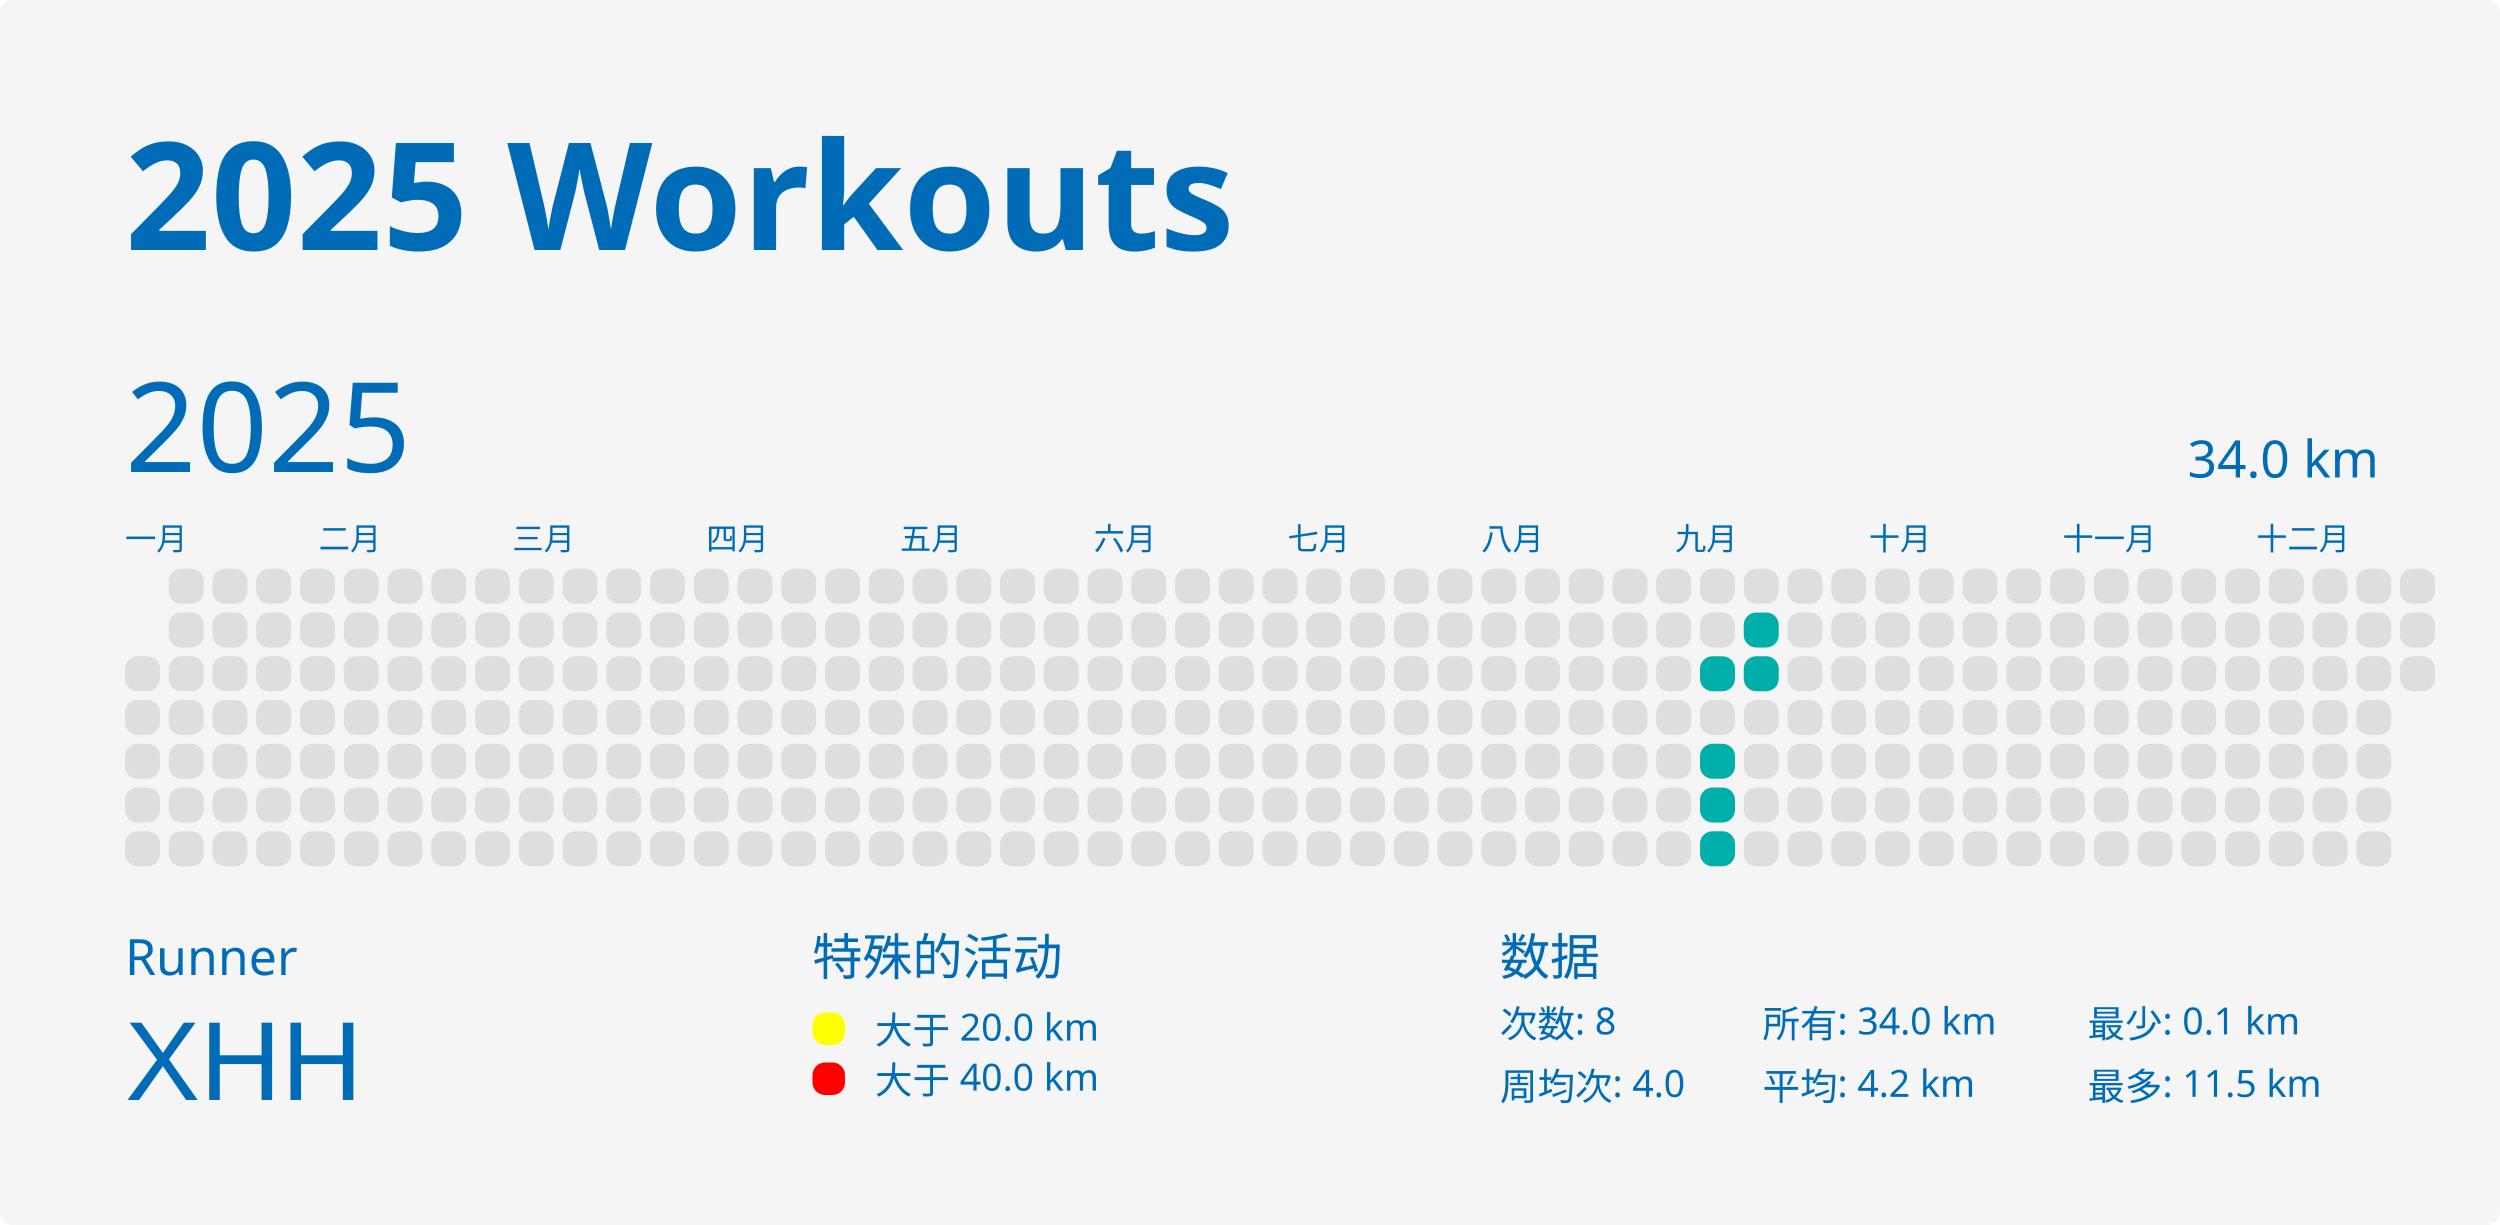
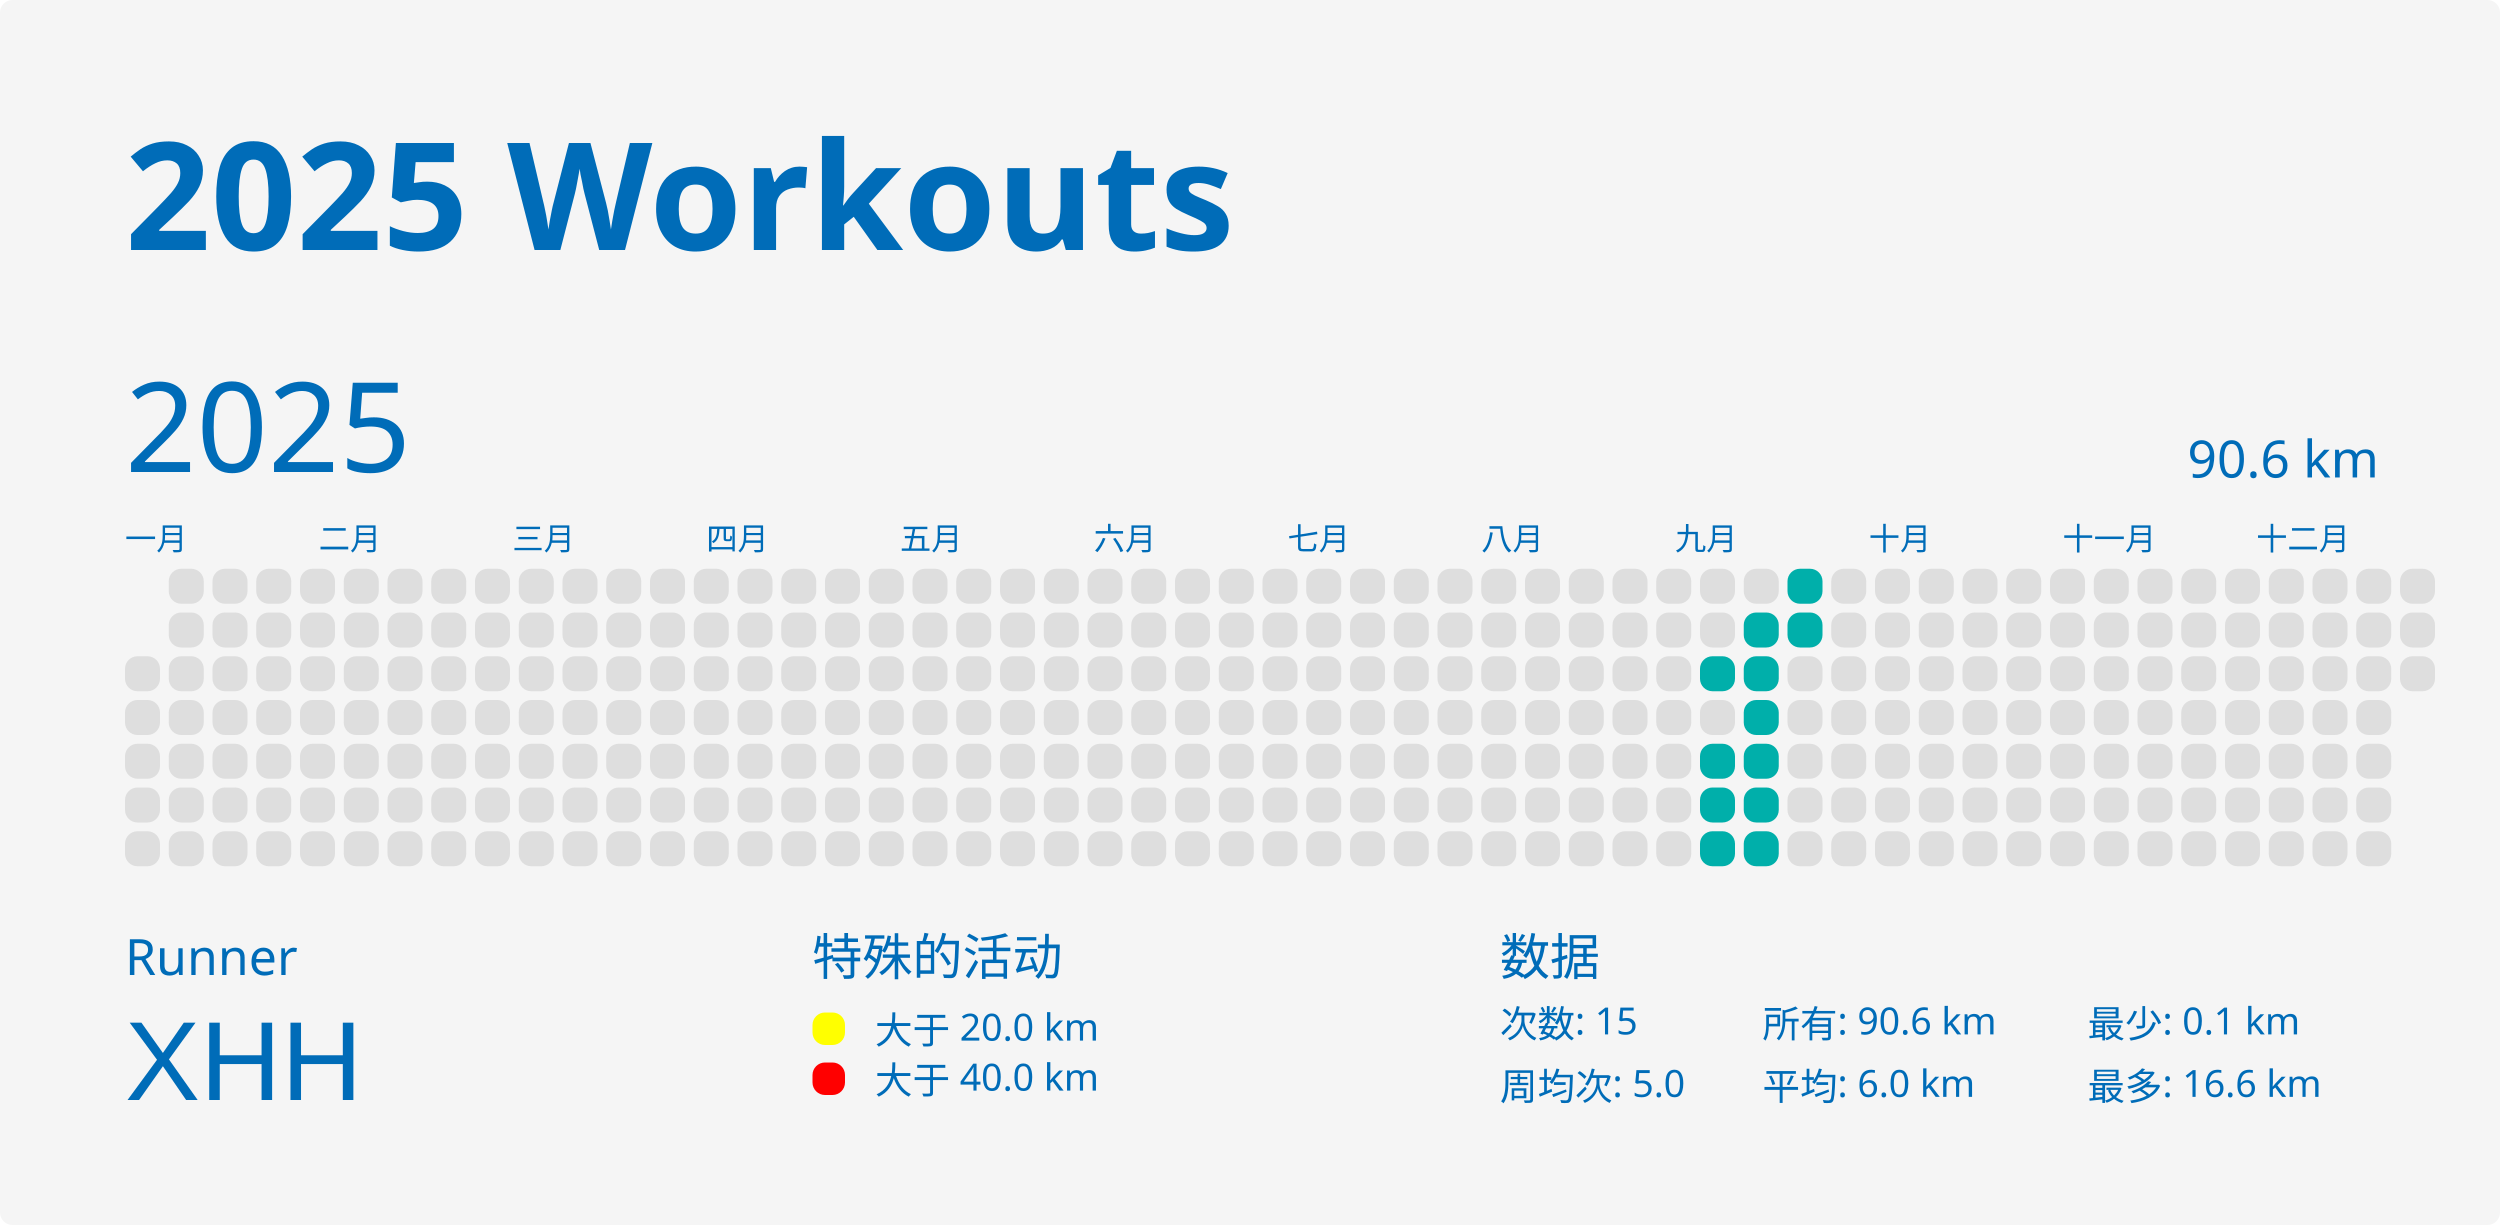
<svg xmlns="http://www.w3.org/2000/svg" baseProfile="full" height="98mm" version="1.1" viewBox="0,0,200,98" width="200mm">
  <defs />
  <rect fill="#f5f5f5" height="98" rx="1" ry="1" width="200" x="0" y="0" />
  <text fill="#006cb8" style="font-size:12px; font-family:MGI-Regular; font-weight:bold;" x="10" y="20">2025 Workouts</text>
  <text fill="#006cb8" style="font-size:4px; font-family:MGI-Regular" x="10" y="78">Runner</text>
  <text fill="#006cb8" style="font-size:9px; font-family:Arial" x="10" y="88">XHH</text>
  <text fill="#006cb8" style="font-size:4px; font-family:MGI-Regular" x="65" y="78">特殊的活动</text>
  <rect fill="yellow" height="2.6" rx="1" ry="1" width="2.6" x="65" y="81" />
  <text fill="#006cb8" style="font-size:3px; font-family:MGI-Regular" x="70" y="83.5">大于 20.0 km</text>
  <rect fill="red" height="2.6" rx="1" ry="1" width="2.6" x="65" y="85" />
  <text fill="#006cb8" style="font-size:3px; font-family:MGI-Regular" x="70" y="87.5">大于 40.0 km</text>
  <text fill="#006cb8" style="font-size:4px; font-family:MGI-Regular" x="120" y="78">数据</text>
-   <text fill="#006cb8" style="font-size:3px; font-family:MGI-Regular" x="120" y="83">次数: 8</text>
-   <text fill="#006cb8" style="font-size:3px; font-family:MGI-Regular" x="120" y="88">周均次: 4.0</text>
-   <text fill="#006cb8" style="font-size:3px; font-family:MGI-Regular" x="141" y="83">所有: 34.0 km</text>
-   <text fill="#006cb8" style="font-size:3px; font-family:MGI-Regular" x="141" y="88">平均: 4.2 km</text>
+   <text fill="#006cb8" style="font-size:3px; font-family:MGI-Regular" x="120" y="83">次数: 15</text>
+   <text fill="#006cb8" style="font-size:3px; font-family:MGI-Regular" x="120" y="88">周均次: 5.0</text>
+   <text fill="#006cb8" style="font-size:3px; font-family:MGI-Regular" x="141" y="83">所有: 90.6 km</text>
+   <text fill="#006cb8" style="font-size:3px; font-family:MGI-Regular" x="141" y="88">平均: 6.0 km</text>
  <text fill="#006cb8" style="font-size:3px; font-family:MGI-Regular" x="167" y="83">最少: 0.1 km</text>
-   <text fill="#006cb8" style="font-size:3px; font-family:MGI-Regular" x="167" y="88">最多: 11.5 km</text>
+   <text fill="#006cb8" style="font-size:3px; font-family:MGI-Regular" x="167" y="88">最多: 16.6 km</text>
  <text dominant-baseline="hanging" fill="#006cb8" style="font-size:10.0px; font-family:MGI-Regular;" x="10" y="30">2025</text>
-   <text dominant-baseline="hanging" fill="#006cb8" style="font-size:4.125px; font-family:MGI-Regular;" x="175" y="35">34.0 km</text>
+   <text dominant-baseline="hanging" fill="#006cb8" style="font-size:4.125px; font-family:MGI-Regular;" x="175" y="35">90.6 km</text>
  <text fill="#006cb8" style="font-size:2.5px; font-family:MGI-Regular" x="10.0" y="44">一月</text>
  <text fill="#006cb8" style="font-size:2.5px; font-family:MGI-Regular" x="25.5" y="44">二月</text>
  <text fill="#006cb8" style="font-size:2.5px; font-family:MGI-Regular" x="41.0" y="44">三月</text>
  <text fill="#006cb8" style="font-size:2.5px; font-family:MGI-Regular" x="56.5" y="44">四月</text>
  <text fill="#006cb8" style="font-size:2.5px; font-family:MGI-Regular" x="72.0" y="44">五月</text>
  <text fill="#006cb8" style="font-size:2.5px; font-family:MGI-Regular" x="87.5" y="44">六月</text>
  <text fill="#006cb8" style="font-size:2.5px; font-family:MGI-Regular" x="103.0" y="44">七月</text>
  <text fill="#006cb8" style="font-size:2.5px; font-family:MGI-Regular" x="118.5" y="44">八月</text>
  <text fill="#006cb8" style="font-size:2.5px; font-family:MGI-Regular" x="134.0" y="44">九月</text>
  <text fill="#006cb8" style="font-size:2.5px; font-family:MGI-Regular" x="149.5" y="44">十月</text>
  <text fill="#006cb8" style="font-size:2.5px; font-family:MGI-Regular" x="165.0" y="44">十一月</text>
  <text fill="#006cb8" style="font-size:2.5px; font-family:MGI-Regular" x="180.5" y="44">十二月</text>
  <rect fill="#dedede" height="2.8" rx="1" ry="1" width="2.8" x="10.0" y="52.5" />
  <rect fill="#dedede" height="2.8" rx="1" ry="1" width="2.8" x="10.0" y="56.0" />
  <rect fill="#dedede" height="2.8" rx="1" ry="1" width="2.8" x="10.0" y="59.5" />
  <rect fill="#dedede" height="2.8" rx="1" ry="1" width="2.8" x="10.0" y="63.0" />
  <rect fill="#dedede" height="2.8" rx="1" ry="1" width="2.8" x="10.0" y="66.5" />
  <rect fill="#dedede" height="2.8" rx="1" ry="1" width="2.8" x="13.5" y="45.5" />
  <rect fill="#dedede" height="2.8" rx="1" ry="1" width="2.8" x="13.5" y="49.0" />
  <rect fill="#dedede" height="2.8" rx="1" ry="1" width="2.8" x="13.5" y="52.5" />
  <rect fill="#dedede" height="2.8" rx="1" ry="1" width="2.8" x="13.5" y="56.0" />
  <rect fill="#dedede" height="2.8" rx="1" ry="1" width="2.8" x="13.5" y="59.5" />
  <rect fill="#dedede" height="2.8" rx="1" ry="1" width="2.8" x="13.5" y="63.0" />
  <rect fill="#dedede" height="2.8" rx="1" ry="1" width="2.8" x="13.5" y="66.5" />
  <rect fill="#dedede" height="2.8" rx="1" ry="1" width="2.8" x="17.0" y="45.5" />
  <rect fill="#dedede" height="2.8" rx="1" ry="1" width="2.8" x="17.0" y="49.0" />
  <rect fill="#dedede" height="2.8" rx="1" ry="1" width="2.8" x="17.0" y="52.5" />
  <rect fill="#dedede" height="2.8" rx="1" ry="1" width="2.8" x="17.0" y="56.0" />
  <rect fill="#dedede" height="2.8" rx="1" ry="1" width="2.8" x="17.0" y="59.5" />
  <rect fill="#dedede" height="2.8" rx="1" ry="1" width="2.8" x="17.0" y="63.0" />
  <rect fill="#dedede" height="2.8" rx="1" ry="1" width="2.8" x="17.0" y="66.5" />
  <rect fill="#dedede" height="2.8" rx="1" ry="1" width="2.8" x="20.5" y="45.5" />
  <rect fill="#dedede" height="2.8" rx="1" ry="1" width="2.8" x="20.5" y="49.0" />
  <rect fill="#dedede" height="2.8" rx="1" ry="1" width="2.8" x="20.5" y="52.5" />
  <rect fill="#dedede" height="2.8" rx="1" ry="1" width="2.8" x="20.5" y="56.0" />
  <rect fill="#dedede" height="2.8" rx="1" ry="1" width="2.8" x="20.5" y="59.5" />
  <rect fill="#dedede" height="2.8" rx="1" ry="1" width="2.8" x="20.5" y="63.0" />
  <rect fill="#dedede" height="2.8" rx="1" ry="1" width="2.8" x="20.5" y="66.5" />
  <rect fill="#dedede" height="2.8" rx="1" ry="1" width="2.8" x="24.0" y="45.5" />
  <rect fill="#dedede" height="2.8" rx="1" ry="1" width="2.8" x="24.0" y="49.0" />
  <rect fill="#dedede" height="2.8" rx="1" ry="1" width="2.8" x="24.0" y="52.5" />
  <rect fill="#dedede" height="2.8" rx="1" ry="1" width="2.8" x="24.0" y="56.0" />
  <rect fill="#dedede" height="2.8" rx="1" ry="1" width="2.8" x="24.0" y="59.5" />
  <rect fill="#dedede" height="2.8" rx="1" ry="1" width="2.8" x="24.0" y="63.0" />
  <rect fill="#dedede" height="2.8" rx="1" ry="1" width="2.8" x="24.0" y="66.5" />
  <rect fill="#dedede" height="2.8" rx="1" ry="1" width="2.8" x="27.5" y="45.5" />
  <rect fill="#dedede" height="2.8" rx="1" ry="1" width="2.8" x="27.5" y="49.0" />
  <rect fill="#dedede" height="2.8" rx="1" ry="1" width="2.8" x="27.5" y="52.5" />
  <rect fill="#dedede" height="2.8" rx="1" ry="1" width="2.8" x="27.5" y="56.0" />
  <rect fill="#dedede" height="2.8" rx="1" ry="1" width="2.8" x="27.5" y="59.5" />
  <rect fill="#dedede" height="2.8" rx="1" ry="1" width="2.8" x="27.5" y="63.0" />
  <rect fill="#dedede" height="2.8" rx="1" ry="1" width="2.8" x="27.5" y="66.5" />
  <rect fill="#dedede" height="2.8" rx="1" ry="1" width="2.8" x="31.0" y="45.5" />
  <rect fill="#dedede" height="2.8" rx="1" ry="1" width="2.8" x="31.0" y="49.0" />
  <rect fill="#dedede" height="2.8" rx="1" ry="1" width="2.8" x="31.0" y="52.5" />
  <rect fill="#dedede" height="2.8" rx="1" ry="1" width="2.8" x="31.0" y="56.0" />
  <rect fill="#dedede" height="2.8" rx="1" ry="1" width="2.8" x="31.0" y="59.5" />
  <rect fill="#dedede" height="2.8" rx="1" ry="1" width="2.8" x="31.0" y="63.0" />
  <rect fill="#dedede" height="2.8" rx="1" ry="1" width="2.8" x="31.0" y="66.5" />
  <rect fill="#dedede" height="2.8" rx="1" ry="1" width="2.8" x="34.5" y="45.5" />
  <rect fill="#dedede" height="2.8" rx="1" ry="1" width="2.8" x="34.5" y="49.0" />
  <rect fill="#dedede" height="2.8" rx="1" ry="1" width="2.8" x="34.5" y="52.5" />
  <rect fill="#dedede" height="2.8" rx="1" ry="1" width="2.8" x="34.5" y="56.0" />
  <rect fill="#dedede" height="2.8" rx="1" ry="1" width="2.8" x="34.5" y="59.5" />
  <rect fill="#dedede" height="2.8" rx="1" ry="1" width="2.8" x="34.5" y="63.0" />
  <rect fill="#dedede" height="2.8" rx="1" ry="1" width="2.8" x="34.5" y="66.5" />
  <rect fill="#dedede" height="2.8" rx="1" ry="1" width="2.8" x="38.0" y="45.5" />
  <rect fill="#dedede" height="2.8" rx="1" ry="1" width="2.8" x="38.0" y="49.0" />
  <rect fill="#dedede" height="2.8" rx="1" ry="1" width="2.8" x="38.0" y="52.5" />
  <rect fill="#dedede" height="2.8" rx="1" ry="1" width="2.8" x="38.0" y="56.0" />
  <rect fill="#dedede" height="2.8" rx="1" ry="1" width="2.8" x="38.0" y="59.5" />
  <rect fill="#dedede" height="2.8" rx="1" ry="1" width="2.8" x="38.0" y="63.0" />
  <rect fill="#dedede" height="2.8" rx="1" ry="1" width="2.8" x="38.0" y="66.5" />
  <rect fill="#dedede" height="2.8" rx="1" ry="1" width="2.8" x="41.5" y="45.5" />
  <rect fill="#dedede" height="2.8" rx="1" ry="1" width="2.8" x="41.5" y="49.0" />
  <rect fill="#dedede" height="2.8" rx="1" ry="1" width="2.8" x="41.5" y="52.5" />
  <rect fill="#dedede" height="2.8" rx="1" ry="1" width="2.8" x="41.5" y="56.0" />
  <rect fill="#dedede" height="2.8" rx="1" ry="1" width="2.8" x="41.5" y="59.5" />
  <rect fill="#dedede" height="2.8" rx="1" ry="1" width="2.8" x="41.5" y="63.0" />
  <rect fill="#dedede" height="2.8" rx="1" ry="1" width="2.8" x="41.5" y="66.5" />
  <rect fill="#dedede" height="2.8" rx="1" ry="1" width="2.8" x="45.0" y="45.5" />
  <rect fill="#dedede" height="2.8" rx="1" ry="1" width="2.8" x="45.0" y="49.0" />
  <rect fill="#dedede" height="2.8" rx="1" ry="1" width="2.8" x="45.0" y="52.5" />
  <rect fill="#dedede" height="2.8" rx="1" ry="1" width="2.8" x="45.0" y="56.0" />
  <rect fill="#dedede" height="2.8" rx="1" ry="1" width="2.8" x="45.0" y="59.5" />
  <rect fill="#dedede" height="2.8" rx="1" ry="1" width="2.8" x="45.0" y="63.0" />
  <rect fill="#dedede" height="2.8" rx="1" ry="1" width="2.8" x="45.0" y="66.5" />
  <rect fill="#dedede" height="2.8" rx="1" ry="1" width="2.8" x="48.5" y="45.5" />
  <rect fill="#dedede" height="2.8" rx="1" ry="1" width="2.8" x="48.5" y="49.0" />
  <rect fill="#dedede" height="2.8" rx="1" ry="1" width="2.8" x="48.5" y="52.5" />
  <rect fill="#dedede" height="2.8" rx="1" ry="1" width="2.8" x="48.5" y="56.0" />
  <rect fill="#dedede" height="2.8" rx="1" ry="1" width="2.8" x="48.5" y="59.5" />
  <rect fill="#dedede" height="2.8" rx="1" ry="1" width="2.8" x="48.5" y="63.0" />
  <rect fill="#dedede" height="2.8" rx="1" ry="1" width="2.8" x="48.5" y="66.5" />
  <rect fill="#dedede" height="2.8" rx="1" ry="1" width="2.8" x="52.0" y="45.5" />
  <rect fill="#dedede" height="2.8" rx="1" ry="1" width="2.8" x="52.0" y="49.0" />
  <rect fill="#dedede" height="2.8" rx="1" ry="1" width="2.8" x="52.0" y="52.5" />
  <rect fill="#dedede" height="2.8" rx="1" ry="1" width="2.8" x="52.0" y="56.0" />
  <rect fill="#dedede" height="2.8" rx="1" ry="1" width="2.8" x="52.0" y="59.5" />
  <rect fill="#dedede" height="2.8" rx="1" ry="1" width="2.8" x="52.0" y="63.0" />
  <rect fill="#dedede" height="2.8" rx="1" ry="1" width="2.8" x="52.0" y="66.5" />
  <rect fill="#dedede" height="2.8" rx="1" ry="1" width="2.8" x="55.5" y="45.5" />
  <rect fill="#dedede" height="2.8" rx="1" ry="1" width="2.8" x="55.5" y="49.0" />
  <rect fill="#dedede" height="2.8" rx="1" ry="1" width="2.8" x="55.5" y="52.5" />
  <rect fill="#dedede" height="2.8" rx="1" ry="1" width="2.8" x="55.5" y="56.0" />
  <rect fill="#dedede" height="2.8" rx="1" ry="1" width="2.8" x="55.5" y="59.5" />
  <rect fill="#dedede" height="2.8" rx="1" ry="1" width="2.8" x="55.5" y="63.0" />
  <rect fill="#dedede" height="2.8" rx="1" ry="1" width="2.8" x="55.5" y="66.5" />
  <rect fill="#dedede" height="2.8" rx="1" ry="1" width="2.8" x="59.0" y="45.5" />
  <rect fill="#dedede" height="2.8" rx="1" ry="1" width="2.8" x="59.0" y="49.0" />
  <rect fill="#dedede" height="2.8" rx="1" ry="1" width="2.8" x="59.0" y="52.5" />
  <rect fill="#dedede" height="2.8" rx="1" ry="1" width="2.8" x="59.0" y="56.0" />
  <rect fill="#dedede" height="2.8" rx="1" ry="1" width="2.8" x="59.0" y="59.5" />
  <rect fill="#dedede" height="2.8" rx="1" ry="1" width="2.8" x="59.0" y="63.0" />
  <rect fill="#dedede" height="2.8" rx="1" ry="1" width="2.8" x="59.0" y="66.5" />
  <rect fill="#dedede" height="2.8" rx="1" ry="1" width="2.8" x="62.5" y="45.5" />
  <rect fill="#dedede" height="2.8" rx="1" ry="1" width="2.8" x="62.5" y="49.0" />
  <rect fill="#dedede" height="2.8" rx="1" ry="1" width="2.8" x="62.5" y="52.5" />
  <rect fill="#dedede" height="2.8" rx="1" ry="1" width="2.8" x="62.5" y="56.0" />
  <rect fill="#dedede" height="2.8" rx="1" ry="1" width="2.8" x="62.5" y="59.5" />
  <rect fill="#dedede" height="2.8" rx="1" ry="1" width="2.8" x="62.5" y="63.0" />
  <rect fill="#dedede" height="2.8" rx="1" ry="1" width="2.8" x="62.5" y="66.5" />
  <rect fill="#dedede" height="2.8" rx="1" ry="1" width="2.8" x="66.0" y="45.5" />
  <rect fill="#dedede" height="2.8" rx="1" ry="1" width="2.8" x="66.0" y="49.0" />
  <rect fill="#dedede" height="2.8" rx="1" ry="1" width="2.8" x="66.0" y="52.5" />
  <rect fill="#dedede" height="2.8" rx="1" ry="1" width="2.8" x="66.0" y="56.0" />
  <rect fill="#dedede" height="2.8" rx="1" ry="1" width="2.8" x="66.0" y="59.5" />
  <rect fill="#dedede" height="2.8" rx="1" ry="1" width="2.8" x="66.0" y="63.0" />
  <rect fill="#dedede" height="2.8" rx="1" ry="1" width="2.8" x="66.0" y="66.5" />
  <rect fill="#dedede" height="2.8" rx="1" ry="1" width="2.8" x="69.5" y="45.5" />
  <rect fill="#dedede" height="2.8" rx="1" ry="1" width="2.8" x="69.5" y="49.0" />
  <rect fill="#dedede" height="2.8" rx="1" ry="1" width="2.8" x="69.5" y="52.5" />
  <rect fill="#dedede" height="2.8" rx="1" ry="1" width="2.8" x="69.5" y="56.0" />
  <rect fill="#dedede" height="2.8" rx="1" ry="1" width="2.8" x="69.5" y="59.5" />
  <rect fill="#dedede" height="2.8" rx="1" ry="1" width="2.8" x="69.5" y="63.0" />
  <rect fill="#dedede" height="2.8" rx="1" ry="1" width="2.8" x="69.5" y="66.5" />
  <rect fill="#dedede" height="2.8" rx="1" ry="1" width="2.8" x="73.0" y="45.5" />
  <rect fill="#dedede" height="2.8" rx="1" ry="1" width="2.8" x="73.0" y="49.0" />
  <rect fill="#dedede" height="2.8" rx="1" ry="1" width="2.8" x="73.0" y="52.5" />
  <rect fill="#dedede" height="2.8" rx="1" ry="1" width="2.8" x="73.0" y="56.0" />
  <rect fill="#dedede" height="2.8" rx="1" ry="1" width="2.8" x="73.0" y="59.5" />
  <rect fill="#dedede" height="2.8" rx="1" ry="1" width="2.8" x="73.0" y="63.0" />
  <rect fill="#dedede" height="2.8" rx="1" ry="1" width="2.8" x="73.0" y="66.5" />
  <rect fill="#dedede" height="2.8" rx="1" ry="1" width="2.8" x="76.5" y="45.5" />
  <rect fill="#dedede" height="2.8" rx="1" ry="1" width="2.8" x="76.5" y="49.0" />
  <rect fill="#dedede" height="2.8" rx="1" ry="1" width="2.8" x="76.5" y="52.5" />
  <rect fill="#dedede" height="2.8" rx="1" ry="1" width="2.8" x="76.5" y="56.0" />
  <rect fill="#dedede" height="2.8" rx="1" ry="1" width="2.8" x="76.5" y="59.5" />
  <rect fill="#dedede" height="2.8" rx="1" ry="1" width="2.8" x="76.5" y="63.0" />
  <rect fill="#dedede" height="2.8" rx="1" ry="1" width="2.8" x="76.5" y="66.5" />
  <rect fill="#dedede" height="2.8" rx="1" ry="1" width="2.8" x="80.0" y="45.5" />
  <rect fill="#dedede" height="2.8" rx="1" ry="1" width="2.8" x="80.0" y="49.0" />
  <rect fill="#dedede" height="2.8" rx="1" ry="1" width="2.8" x="80.0" y="52.5" />
  <rect fill="#dedede" height="2.8" rx="1" ry="1" width="2.8" x="80.0" y="56.0" />
  <rect fill="#dedede" height="2.8" rx="1" ry="1" width="2.8" x="80.0" y="59.5" />
  <rect fill="#dedede" height="2.8" rx="1" ry="1" width="2.8" x="80.0" y="63.0" />
  <rect fill="#dedede" height="2.8" rx="1" ry="1" width="2.8" x="80.0" y="66.5" />
  <rect fill="#dedede" height="2.8" rx="1" ry="1" width="2.8" x="83.5" y="45.5" />
  <rect fill="#dedede" height="2.8" rx="1" ry="1" width="2.8" x="83.5" y="49.0" />
  <rect fill="#dedede" height="2.8" rx="1" ry="1" width="2.8" x="83.5" y="52.5" />
  <rect fill="#dedede" height="2.8" rx="1" ry="1" width="2.8" x="83.5" y="56.0" />
  <rect fill="#dedede" height="2.8" rx="1" ry="1" width="2.8" x="83.5" y="59.5" />
  <rect fill="#dedede" height="2.8" rx="1" ry="1" width="2.8" x="83.5" y="63.0" />
  <rect fill="#dedede" height="2.8" rx="1" ry="1" width="2.8" x="83.5" y="66.5" />
  <rect fill="#dedede" height="2.8" rx="1" ry="1" width="2.8" x="87.0" y="45.5" />
  <rect fill="#dedede" height="2.8" rx="1" ry="1" width="2.8" x="87.0" y="49.0" />
  <rect fill="#dedede" height="2.8" rx="1" ry="1" width="2.8" x="87.0" y="52.5" />
  <rect fill="#dedede" height="2.8" rx="1" ry="1" width="2.8" x="87.0" y="56.0" />
  <rect fill="#dedede" height="2.8" rx="1" ry="1" width="2.8" x="87.0" y="59.5" />
  <rect fill="#dedede" height="2.8" rx="1" ry="1" width="2.8" x="87.0" y="63.0" />
  <rect fill="#dedede" height="2.8" rx="1" ry="1" width="2.8" x="87.0" y="66.5" />
  <rect fill="#dedede" height="2.8" rx="1" ry="1" width="2.8" x="90.5" y="45.5" />
  <rect fill="#dedede" height="2.8" rx="1" ry="1" width="2.8" x="90.5" y="49.0" />
  <rect fill="#dedede" height="2.8" rx="1" ry="1" width="2.8" x="90.5" y="52.5" />
  <rect fill="#dedede" height="2.8" rx="1" ry="1" width="2.8" x="90.5" y="56.0" />
  <rect fill="#dedede" height="2.8" rx="1" ry="1" width="2.8" x="90.5" y="59.5" />
  <rect fill="#dedede" height="2.8" rx="1" ry="1" width="2.8" x="90.5" y="63.0" />
  <rect fill="#dedede" height="2.8" rx="1" ry="1" width="2.8" x="90.5" y="66.5" />
  <rect fill="#dedede" height="2.8" rx="1" ry="1" width="2.8" x="94.0" y="45.5" />
  <rect fill="#dedede" height="2.8" rx="1" ry="1" width="2.8" x="94.0" y="49.0" />
  <rect fill="#dedede" height="2.8" rx="1" ry="1" width="2.8" x="94.0" y="52.5" />
  <rect fill="#dedede" height="2.8" rx="1" ry="1" width="2.8" x="94.0" y="56.0" />
  <rect fill="#dedede" height="2.8" rx="1" ry="1" width="2.8" x="94.0" y="59.5" />
  <rect fill="#dedede" height="2.8" rx="1" ry="1" width="2.8" x="94.0" y="63.0" />
  <rect fill="#dedede" height="2.8" rx="1" ry="1" width="2.8" x="94.0" y="66.5" />
  <rect fill="#dedede" height="2.8" rx="1" ry="1" width="2.8" x="97.5" y="45.5" />
  <rect fill="#dedede" height="2.8" rx="1" ry="1" width="2.8" x="97.5" y="49.0" />
  <rect fill="#dedede" height="2.8" rx="1" ry="1" width="2.8" x="97.5" y="52.5" />
  <rect fill="#dedede" height="2.8" rx="1" ry="1" width="2.8" x="97.5" y="56.0" />
  <rect fill="#dedede" height="2.8" rx="1" ry="1" width="2.8" x="97.5" y="59.5" />
  <rect fill="#dedede" height="2.8" rx="1" ry="1" width="2.8" x="97.5" y="63.0" />
  <rect fill="#dedede" height="2.8" rx="1" ry="1" width="2.8" x="97.5" y="66.5" />
  <rect fill="#dedede" height="2.8" rx="1" ry="1" width="2.8" x="101.0" y="45.5" />
  <rect fill="#dedede" height="2.8" rx="1" ry="1" width="2.8" x="101.0" y="49.0" />
  <rect fill="#dedede" height="2.8" rx="1" ry="1" width="2.8" x="101.0" y="52.5" />
  <rect fill="#dedede" height="2.8" rx="1" ry="1" width="2.8" x="101.0" y="56.0" />
  <rect fill="#dedede" height="2.8" rx="1" ry="1" width="2.8" x="101.0" y="59.5" />
  <rect fill="#dedede" height="2.8" rx="1" ry="1" width="2.8" x="101.0" y="63.0" />
  <rect fill="#dedede" height="2.8" rx="1" ry="1" width="2.8" x="101.0" y="66.5" />
  <rect fill="#dedede" height="2.8" rx="1" ry="1" width="2.8" x="104.5" y="45.5" />
  <rect fill="#dedede" height="2.8" rx="1" ry="1" width="2.8" x="104.5" y="49.0" />
  <rect fill="#dedede" height="2.8" rx="1" ry="1" width="2.8" x="104.5" y="52.5" />
  <rect fill="#dedede" height="2.8" rx="1" ry="1" width="2.8" x="104.5" y="56.0" />
  <rect fill="#dedede" height="2.8" rx="1" ry="1" width="2.8" x="104.5" y="59.5" />
  <rect fill="#dedede" height="2.8" rx="1" ry="1" width="2.8" x="104.5" y="63.0" />
  <rect fill="#dedede" height="2.8" rx="1" ry="1" width="2.8" x="104.5" y="66.5" />
  <rect fill="#dedede" height="2.8" rx="1" ry="1" width="2.8" x="108.0" y="45.5" />
  <rect fill="#dedede" height="2.8" rx="1" ry="1" width="2.8" x="108.0" y="49.0" />
  <rect fill="#dedede" height="2.8" rx="1" ry="1" width="2.8" x="108.0" y="52.5" />
  <rect fill="#dedede" height="2.8" rx="1" ry="1" width="2.8" x="108.0" y="56.0" />
  <rect fill="#dedede" height="2.8" rx="1" ry="1" width="2.8" x="108.0" y="59.5" />
  <rect fill="#dedede" height="2.8" rx="1" ry="1" width="2.8" x="108.0" y="63.0" />
  <rect fill="#dedede" height="2.8" rx="1" ry="1" width="2.8" x="108.0" y="66.5" />
  <rect fill="#dedede" height="2.8" rx="1" ry="1" width="2.8" x="111.5" y="45.5" />
  <rect fill="#dedede" height="2.8" rx="1" ry="1" width="2.8" x="111.5" y="49.0" />
  <rect fill="#dedede" height="2.8" rx="1" ry="1" width="2.8" x="111.5" y="52.5" />
  <rect fill="#dedede" height="2.8" rx="1" ry="1" width="2.8" x="111.5" y="56.0" />
  <rect fill="#dedede" height="2.8" rx="1" ry="1" width="2.8" x="111.5" y="59.5" />
  <rect fill="#dedede" height="2.8" rx="1" ry="1" width="2.8" x="111.5" y="63.0" />
  <rect fill="#dedede" height="2.8" rx="1" ry="1" width="2.8" x="111.5" y="66.5" />
  <rect fill="#dedede" height="2.8" rx="1" ry="1" width="2.8" x="115.0" y="45.5" />
  <rect fill="#dedede" height="2.8" rx="1" ry="1" width="2.8" x="115.0" y="49.0" />
  <rect fill="#dedede" height="2.8" rx="1" ry="1" width="2.8" x="115.0" y="52.5" />
  <rect fill="#dedede" height="2.8" rx="1" ry="1" width="2.8" x="115.0" y="56.0" />
  <rect fill="#dedede" height="2.8" rx="1" ry="1" width="2.8" x="115.0" y="59.5" />
  <rect fill="#dedede" height="2.8" rx="1" ry="1" width="2.8" x="115.0" y="63.0" />
  <rect fill="#dedede" height="2.8" rx="1" ry="1" width="2.8" x="115.0" y="66.5" />
  <rect fill="#dedede" height="2.8" rx="1" ry="1" width="2.8" x="118.5" y="45.5" />
  <rect fill="#dedede" height="2.8" rx="1" ry="1" width="2.8" x="118.5" y="49.0" />
  <rect fill="#dedede" height="2.8" rx="1" ry="1" width="2.8" x="118.5" y="52.5" />
  <rect fill="#dedede" height="2.8" rx="1" ry="1" width="2.8" x="118.5" y="56.0" />
  <rect fill="#dedede" height="2.8" rx="1" ry="1" width="2.8" x="118.5" y="59.5" />
  <rect fill="#dedede" height="2.8" rx="1" ry="1" width="2.8" x="118.5" y="63.0" />
  <rect fill="#dedede" height="2.8" rx="1" ry="1" width="2.8" x="118.5" y="66.5" />
  <rect fill="#dedede" height="2.8" rx="1" ry="1" width="2.8" x="122.0" y="45.5" />
  <rect fill="#dedede" height="2.8" rx="1" ry="1" width="2.8" x="122.0" y="49.0" />
  <rect fill="#dedede" height="2.8" rx="1" ry="1" width="2.8" x="122.0" y="52.5" />
  <rect fill="#dedede" height="2.8" rx="1" ry="1" width="2.8" x="122.0" y="56.0" />
  <rect fill="#dedede" height="2.8" rx="1" ry="1" width="2.8" x="122.0" y="59.5" />
  <rect fill="#dedede" height="2.8" rx="1" ry="1" width="2.8" x="122.0" y="63.0" />
  <rect fill="#dedede" height="2.8" rx="1" ry="1" width="2.8" x="122.0" y="66.5" />
  <rect fill="#dedede" height="2.8" rx="1" ry="1" width="2.8" x="125.5" y="45.5" />
  <rect fill="#dedede" height="2.8" rx="1" ry="1" width="2.8" x="125.5" y="49.0" />
  <rect fill="#dedede" height="2.8" rx="1" ry="1" width="2.8" x="125.5" y="52.5" />
  <rect fill="#dedede" height="2.8" rx="1" ry="1" width="2.8" x="125.5" y="56.0" />
  <rect fill="#dedede" height="2.8" rx="1" ry="1" width="2.8" x="125.5" y="59.5" />
  <rect fill="#dedede" height="2.8" rx="1" ry="1" width="2.8" x="125.5" y="63.0" />
  <rect fill="#dedede" height="2.8" rx="1" ry="1" width="2.8" x="125.5" y="66.5" />
  <rect fill="#dedede" height="2.8" rx="1" ry="1" width="2.8" x="129.0" y="45.5" />
  <rect fill="#dedede" height="2.8" rx="1" ry="1" width="2.8" x="129.0" y="49.0" />
  <rect fill="#dedede" height="2.8" rx="1" ry="1" width="2.8" x="129.0" y="52.5" />
  <rect fill="#dedede" height="2.8" rx="1" ry="1" width="2.8" x="129.0" y="56.0" />
  <rect fill="#dedede" height="2.8" rx="1" ry="1" width="2.8" x="129.0" y="59.5" />
  <rect fill="#dedede" height="2.8" rx="1" ry="1" width="2.8" x="129.0" y="63.0" />
  <rect fill="#dedede" height="2.8" rx="1" ry="1" width="2.8" x="129.0" y="66.5" />
  <rect fill="#dedede" height="2.8" rx="1" ry="1" width="2.8" x="132.5" y="45.5" />
  <rect fill="#dedede" height="2.8" rx="1" ry="1" width="2.8" x="132.5" y="49.0" />
  <rect fill="#dedede" height="2.8" rx="1" ry="1" width="2.8" x="132.5" y="52.5" />
  <rect fill="#dedede" height="2.8" rx="1" ry="1" width="2.8" x="132.5" y="56.0" />
  <rect fill="#dedede" height="2.8" rx="1" ry="1" width="2.8" x="132.5" y="59.5" />
  <rect fill="#dedede" height="2.8" rx="1" ry="1" width="2.8" x="132.5" y="63.0" />
  <rect fill="#dedede" height="2.8" rx="1" ry="1" width="2.8" x="132.5" y="66.5" />
  <rect fill="#dedede" height="2.8" rx="1" ry="1" width="2.8" x="136.0" y="45.5" />
  <rect fill="#dedede" height="2.8" rx="1" ry="1" width="2.8" x="136.0" y="49.0" />
  <rect fill="#00AFAA" height="2.8" rx="1" ry="1" width="2.8" x="136.0" y="52.5" />
  <rect fill="#dedede" height="2.8" rx="1" ry="1" width="2.8" x="136.0" y="56.0" />
  <rect fill="#00AFAA" height="2.8" rx="1" ry="1" width="2.8" x="136.0" y="59.5" />
  <rect fill="#00AFAA" height="2.8" rx="1" ry="1" width="2.8" x="136.0" y="63.0" />
  <rect fill="#00AFAA" height="2.8" rx="1" ry="1" width="2.8" x="136.0" y="66.5" />
  <rect fill="#dedede" height="2.8" rx="1" ry="1" width="2.8" x="139.5" y="45.5" />
  <rect fill="#00AFAA" height="2.8" rx="1" ry="1" width="2.8" x="139.5" y="49.0" />
  <rect fill="#00AFAA" height="2.8" rx="1" ry="1" width="2.8" x="139.5" y="52.5" />
-   <rect fill="#dedede" height="2.8" rx="1" ry="1" width="2.8" x="139.5" y="56.0" />
-   <rect fill="#dedede" height="2.8" rx="1" ry="1" width="2.8" x="139.5" y="59.5" />
-   <rect fill="#dedede" height="2.8" rx="1" ry="1" width="2.8" x="139.5" y="63.0" />
-   <rect fill="#dedede" height="2.8" rx="1" ry="1" width="2.8" x="139.5" y="66.5" />
-   <rect fill="#dedede" height="2.8" rx="1" ry="1" width="2.8" x="143.0" y="45.5" />
-   <rect fill="#dedede" height="2.8" rx="1" ry="1" width="2.8" x="143.0" y="49.0" />
+   <rect fill="#00AFAA" height="2.8" rx="1" ry="1" width="2.8" x="139.5" y="56.0" />
+   <rect fill="#00AFAA" height="2.8" rx="1" ry="1" width="2.8" x="139.5" y="59.5" />
+   <rect fill="#00AFAA" height="2.8" rx="1" ry="1" width="2.8" x="139.5" y="63.0" />
+   <rect fill="#00AFAA" height="2.8" rx="1" ry="1" width="2.8" x="139.5" y="66.5" />
+   <rect fill="#00AFAA" height="2.8" rx="1" ry="1" width="2.8" x="143.0" y="45.5" />
+   <rect fill="#00AFAA" height="2.8" rx="1" ry="1" width="2.8" x="143.0" y="49.0" />
  <rect fill="#dedede" height="2.8" rx="1" ry="1" width="2.8" x="143.0" y="52.5" />
  <rect fill="#dedede" height="2.8" rx="1" ry="1" width="2.8" x="143.0" y="56.0" />
  <rect fill="#dedede" height="2.8" rx="1" ry="1" width="2.8" x="143.0" y="59.5" />
  <rect fill="#dedede" height="2.8" rx="1" ry="1" width="2.8" x="143.0" y="63.0" />
  <rect fill="#dedede" height="2.8" rx="1" ry="1" width="2.8" x="143.0" y="66.5" />
  <rect fill="#dedede" height="2.8" rx="1" ry="1" width="2.8" x="146.5" y="45.5" />
  <rect fill="#dedede" height="2.8" rx="1" ry="1" width="2.8" x="146.5" y="49.0" />
  <rect fill="#dedede" height="2.8" rx="1" ry="1" width="2.8" x="146.5" y="52.5" />
  <rect fill="#dedede" height="2.8" rx="1" ry="1" width="2.8" x="146.5" y="56.0" />
  <rect fill="#dedede" height="2.8" rx="1" ry="1" width="2.8" x="146.5" y="59.5" />
  <rect fill="#dedede" height="2.8" rx="1" ry="1" width="2.8" x="146.5" y="63.0" />
  <rect fill="#dedede" height="2.8" rx="1" ry="1" width="2.8" x="146.5" y="66.5" />
  <rect fill="#dedede" height="2.8" rx="1" ry="1" width="2.8" x="150.0" y="45.5" />
  <rect fill="#dedede" height="2.8" rx="1" ry="1" width="2.8" x="150.0" y="49.0" />
  <rect fill="#dedede" height="2.8" rx="1" ry="1" width="2.8" x="150.0" y="52.5" />
  <rect fill="#dedede" height="2.8" rx="1" ry="1" width="2.8" x="150.0" y="56.0" />
  <rect fill="#dedede" height="2.8" rx="1" ry="1" width="2.8" x="150.0" y="59.5" />
  <rect fill="#dedede" height="2.8" rx="1" ry="1" width="2.8" x="150.0" y="63.0" />
  <rect fill="#dedede" height="2.8" rx="1" ry="1" width="2.8" x="150.0" y="66.5" />
  <rect fill="#dedede" height="2.8" rx="1" ry="1" width="2.8" x="153.5" y="45.5" />
  <rect fill="#dedede" height="2.8" rx="1" ry="1" width="2.8" x="153.5" y="49.0" />
  <rect fill="#dedede" height="2.8" rx="1" ry="1" width="2.8" x="153.5" y="52.5" />
  <rect fill="#dedede" height="2.8" rx="1" ry="1" width="2.8" x="153.5" y="56.0" />
  <rect fill="#dedede" height="2.8" rx="1" ry="1" width="2.8" x="153.5" y="59.5" />
  <rect fill="#dedede" height="2.8" rx="1" ry="1" width="2.8" x="153.5" y="63.0" />
  <rect fill="#dedede" height="2.8" rx="1" ry="1" width="2.8" x="153.5" y="66.5" />
  <rect fill="#dedede" height="2.8" rx="1" ry="1" width="2.8" x="157.0" y="45.5" />
  <rect fill="#dedede" height="2.8" rx="1" ry="1" width="2.8" x="157.0" y="49.0" />
  <rect fill="#dedede" height="2.8" rx="1" ry="1" width="2.8" x="157.0" y="52.5" />
  <rect fill="#dedede" height="2.8" rx="1" ry="1" width="2.8" x="157.0" y="56.0" />
  <rect fill="#dedede" height="2.8" rx="1" ry="1" width="2.8" x="157.0" y="59.5" />
  <rect fill="#dedede" height="2.8" rx="1" ry="1" width="2.8" x="157.0" y="63.0" />
  <rect fill="#dedede" height="2.8" rx="1" ry="1" width="2.8" x="157.0" y="66.5" />
  <rect fill="#dedede" height="2.8" rx="1" ry="1" width="2.8" x="160.5" y="45.5" />
  <rect fill="#dedede" height="2.8" rx="1" ry="1" width="2.8" x="160.5" y="49.0" />
  <rect fill="#dedede" height="2.8" rx="1" ry="1" width="2.8" x="160.5" y="52.5" />
  <rect fill="#dedede" height="2.8" rx="1" ry="1" width="2.8" x="160.5" y="56.0" />
  <rect fill="#dedede" height="2.8" rx="1" ry="1" width="2.8" x="160.5" y="59.5" />
  <rect fill="#dedede" height="2.8" rx="1" ry="1" width="2.8" x="160.5" y="63.0" />
  <rect fill="#dedede" height="2.8" rx="1" ry="1" width="2.8" x="160.5" y="66.5" />
  <rect fill="#dedede" height="2.8" rx="1" ry="1" width="2.8" x="164.0" y="45.5" />
  <rect fill="#dedede" height="2.8" rx="1" ry="1" width="2.8" x="164.0" y="49.0" />
  <rect fill="#dedede" height="2.8" rx="1" ry="1" width="2.8" x="164.0" y="52.5" />
  <rect fill="#dedede" height="2.8" rx="1" ry="1" width="2.8" x="164.0" y="56.0" />
  <rect fill="#dedede" height="2.8" rx="1" ry="1" width="2.8" x="164.0" y="59.5" />
  <rect fill="#dedede" height="2.8" rx="1" ry="1" width="2.8" x="164.0" y="63.0" />
  <rect fill="#dedede" height="2.8" rx="1" ry="1" width="2.8" x="164.0" y="66.5" />
  <rect fill="#dedede" height="2.8" rx="1" ry="1" width="2.8" x="167.5" y="45.5" />
  <rect fill="#dedede" height="2.8" rx="1" ry="1" width="2.8" x="167.5" y="49.0" />
  <rect fill="#dedede" height="2.8" rx="1" ry="1" width="2.8" x="167.5" y="52.5" />
  <rect fill="#dedede" height="2.8" rx="1" ry="1" width="2.8" x="167.5" y="56.0" />
  <rect fill="#dedede" height="2.8" rx="1" ry="1" width="2.8" x="167.5" y="59.5" />
  <rect fill="#dedede" height="2.8" rx="1" ry="1" width="2.8" x="167.5" y="63.0" />
  <rect fill="#dedede" height="2.8" rx="1" ry="1" width="2.8" x="167.5" y="66.5" />
  <rect fill="#dedede" height="2.8" rx="1" ry="1" width="2.8" x="171.0" y="45.5" />
  <rect fill="#dedede" height="2.8" rx="1" ry="1" width="2.8" x="171.0" y="49.0" />
  <rect fill="#dedede" height="2.8" rx="1" ry="1" width="2.8" x="171.0" y="52.5" />
  <rect fill="#dedede" height="2.8" rx="1" ry="1" width="2.8" x="171.0" y="56.0" />
  <rect fill="#dedede" height="2.8" rx="1" ry="1" width="2.8" x="171.0" y="59.5" />
  <rect fill="#dedede" height="2.8" rx="1" ry="1" width="2.8" x="171.0" y="63.0" />
  <rect fill="#dedede" height="2.8" rx="1" ry="1" width="2.8" x="171.0" y="66.5" />
  <rect fill="#dedede" height="2.8" rx="1" ry="1" width="2.8" x="174.5" y="45.5" />
  <rect fill="#dedede" height="2.8" rx="1" ry="1" width="2.8" x="174.5" y="49.0" />
  <rect fill="#dedede" height="2.8" rx="1" ry="1" width="2.8" x="174.5" y="52.5" />
  <rect fill="#dedede" height="2.8" rx="1" ry="1" width="2.8" x="174.5" y="56.0" />
  <rect fill="#dedede" height="2.8" rx="1" ry="1" width="2.8" x="174.5" y="59.5" />
  <rect fill="#dedede" height="2.8" rx="1" ry="1" width="2.8" x="174.5" y="63.0" />
  <rect fill="#dedede" height="2.8" rx="1" ry="1" width="2.8" x="174.5" y="66.5" />
  <rect fill="#dedede" height="2.8" rx="1" ry="1" width="2.8" x="178.0" y="45.5" />
  <rect fill="#dedede" height="2.8" rx="1" ry="1" width="2.8" x="178.0" y="49.0" />
  <rect fill="#dedede" height="2.8" rx="1" ry="1" width="2.8" x="178.0" y="52.5" />
  <rect fill="#dedede" height="2.8" rx="1" ry="1" width="2.8" x="178.0" y="56.0" />
  <rect fill="#dedede" height="2.8" rx="1" ry="1" width="2.8" x="178.0" y="59.5" />
  <rect fill="#dedede" height="2.8" rx="1" ry="1" width="2.8" x="178.0" y="63.0" />
  <rect fill="#dedede" height="2.8" rx="1" ry="1" width="2.8" x="178.0" y="66.5" />
  <rect fill="#dedede" height="2.8" rx="1" ry="1" width="2.8" x="181.5" y="45.5" />
  <rect fill="#dedede" height="2.8" rx="1" ry="1" width="2.8" x="181.5" y="49.0" />
  <rect fill="#dedede" height="2.8" rx="1" ry="1" width="2.8" x="181.5" y="52.5" />
  <rect fill="#dedede" height="2.8" rx="1" ry="1" width="2.8" x="181.5" y="56.0" />
  <rect fill="#dedede" height="2.8" rx="1" ry="1" width="2.8" x="181.5" y="59.5" />
  <rect fill="#dedede" height="2.8" rx="1" ry="1" width="2.8" x="181.5" y="63.0" />
  <rect fill="#dedede" height="2.8" rx="1" ry="1" width="2.8" x="181.5" y="66.5" />
  <rect fill="#dedede" height="2.8" rx="1" ry="1" width="2.8" x="185.0" y="45.5" />
  <rect fill="#dedede" height="2.8" rx="1" ry="1" width="2.8" x="185.0" y="49.0" />
  <rect fill="#dedede" height="2.8" rx="1" ry="1" width="2.8" x="185.0" y="52.5" />
  <rect fill="#dedede" height="2.8" rx="1" ry="1" width="2.8" x="185.0" y="56.0" />
  <rect fill="#dedede" height="2.8" rx="1" ry="1" width="2.8" x="185.0" y="59.5" />
  <rect fill="#dedede" height="2.8" rx="1" ry="1" width="2.8" x="185.0" y="63.0" />
  <rect fill="#dedede" height="2.8" rx="1" ry="1" width="2.8" x="185.0" y="66.5" />
  <rect fill="#dedede" height="2.8" rx="1" ry="1" width="2.8" x="188.5" y="45.5" />
  <rect fill="#dedede" height="2.8" rx="1" ry="1" width="2.8" x="188.5" y="49.0" />
  <rect fill="#dedede" height="2.8" rx="1" ry="1" width="2.8" x="188.5" y="52.5" />
  <rect fill="#dedede" height="2.8" rx="1" ry="1" width="2.8" x="188.5" y="56.0" />
  <rect fill="#dedede" height="2.8" rx="1" ry="1" width="2.8" x="188.5" y="59.5" />
  <rect fill="#dedede" height="2.8" rx="1" ry="1" width="2.8" x="188.5" y="63.0" />
  <rect fill="#dedede" height="2.8" rx="1" ry="1" width="2.8" x="188.5" y="66.5" />
  <rect fill="#dedede" height="2.8" rx="1" ry="1" width="2.8" x="192.0" y="45.5" />
  <rect fill="#dedede" height="2.8" rx="1" ry="1" width="2.8" x="192.0" y="49.0" />
  <rect fill="#dedede" height="2.8" rx="1" ry="1" width="2.8" x="192.0" y="52.5" />
</svg>
